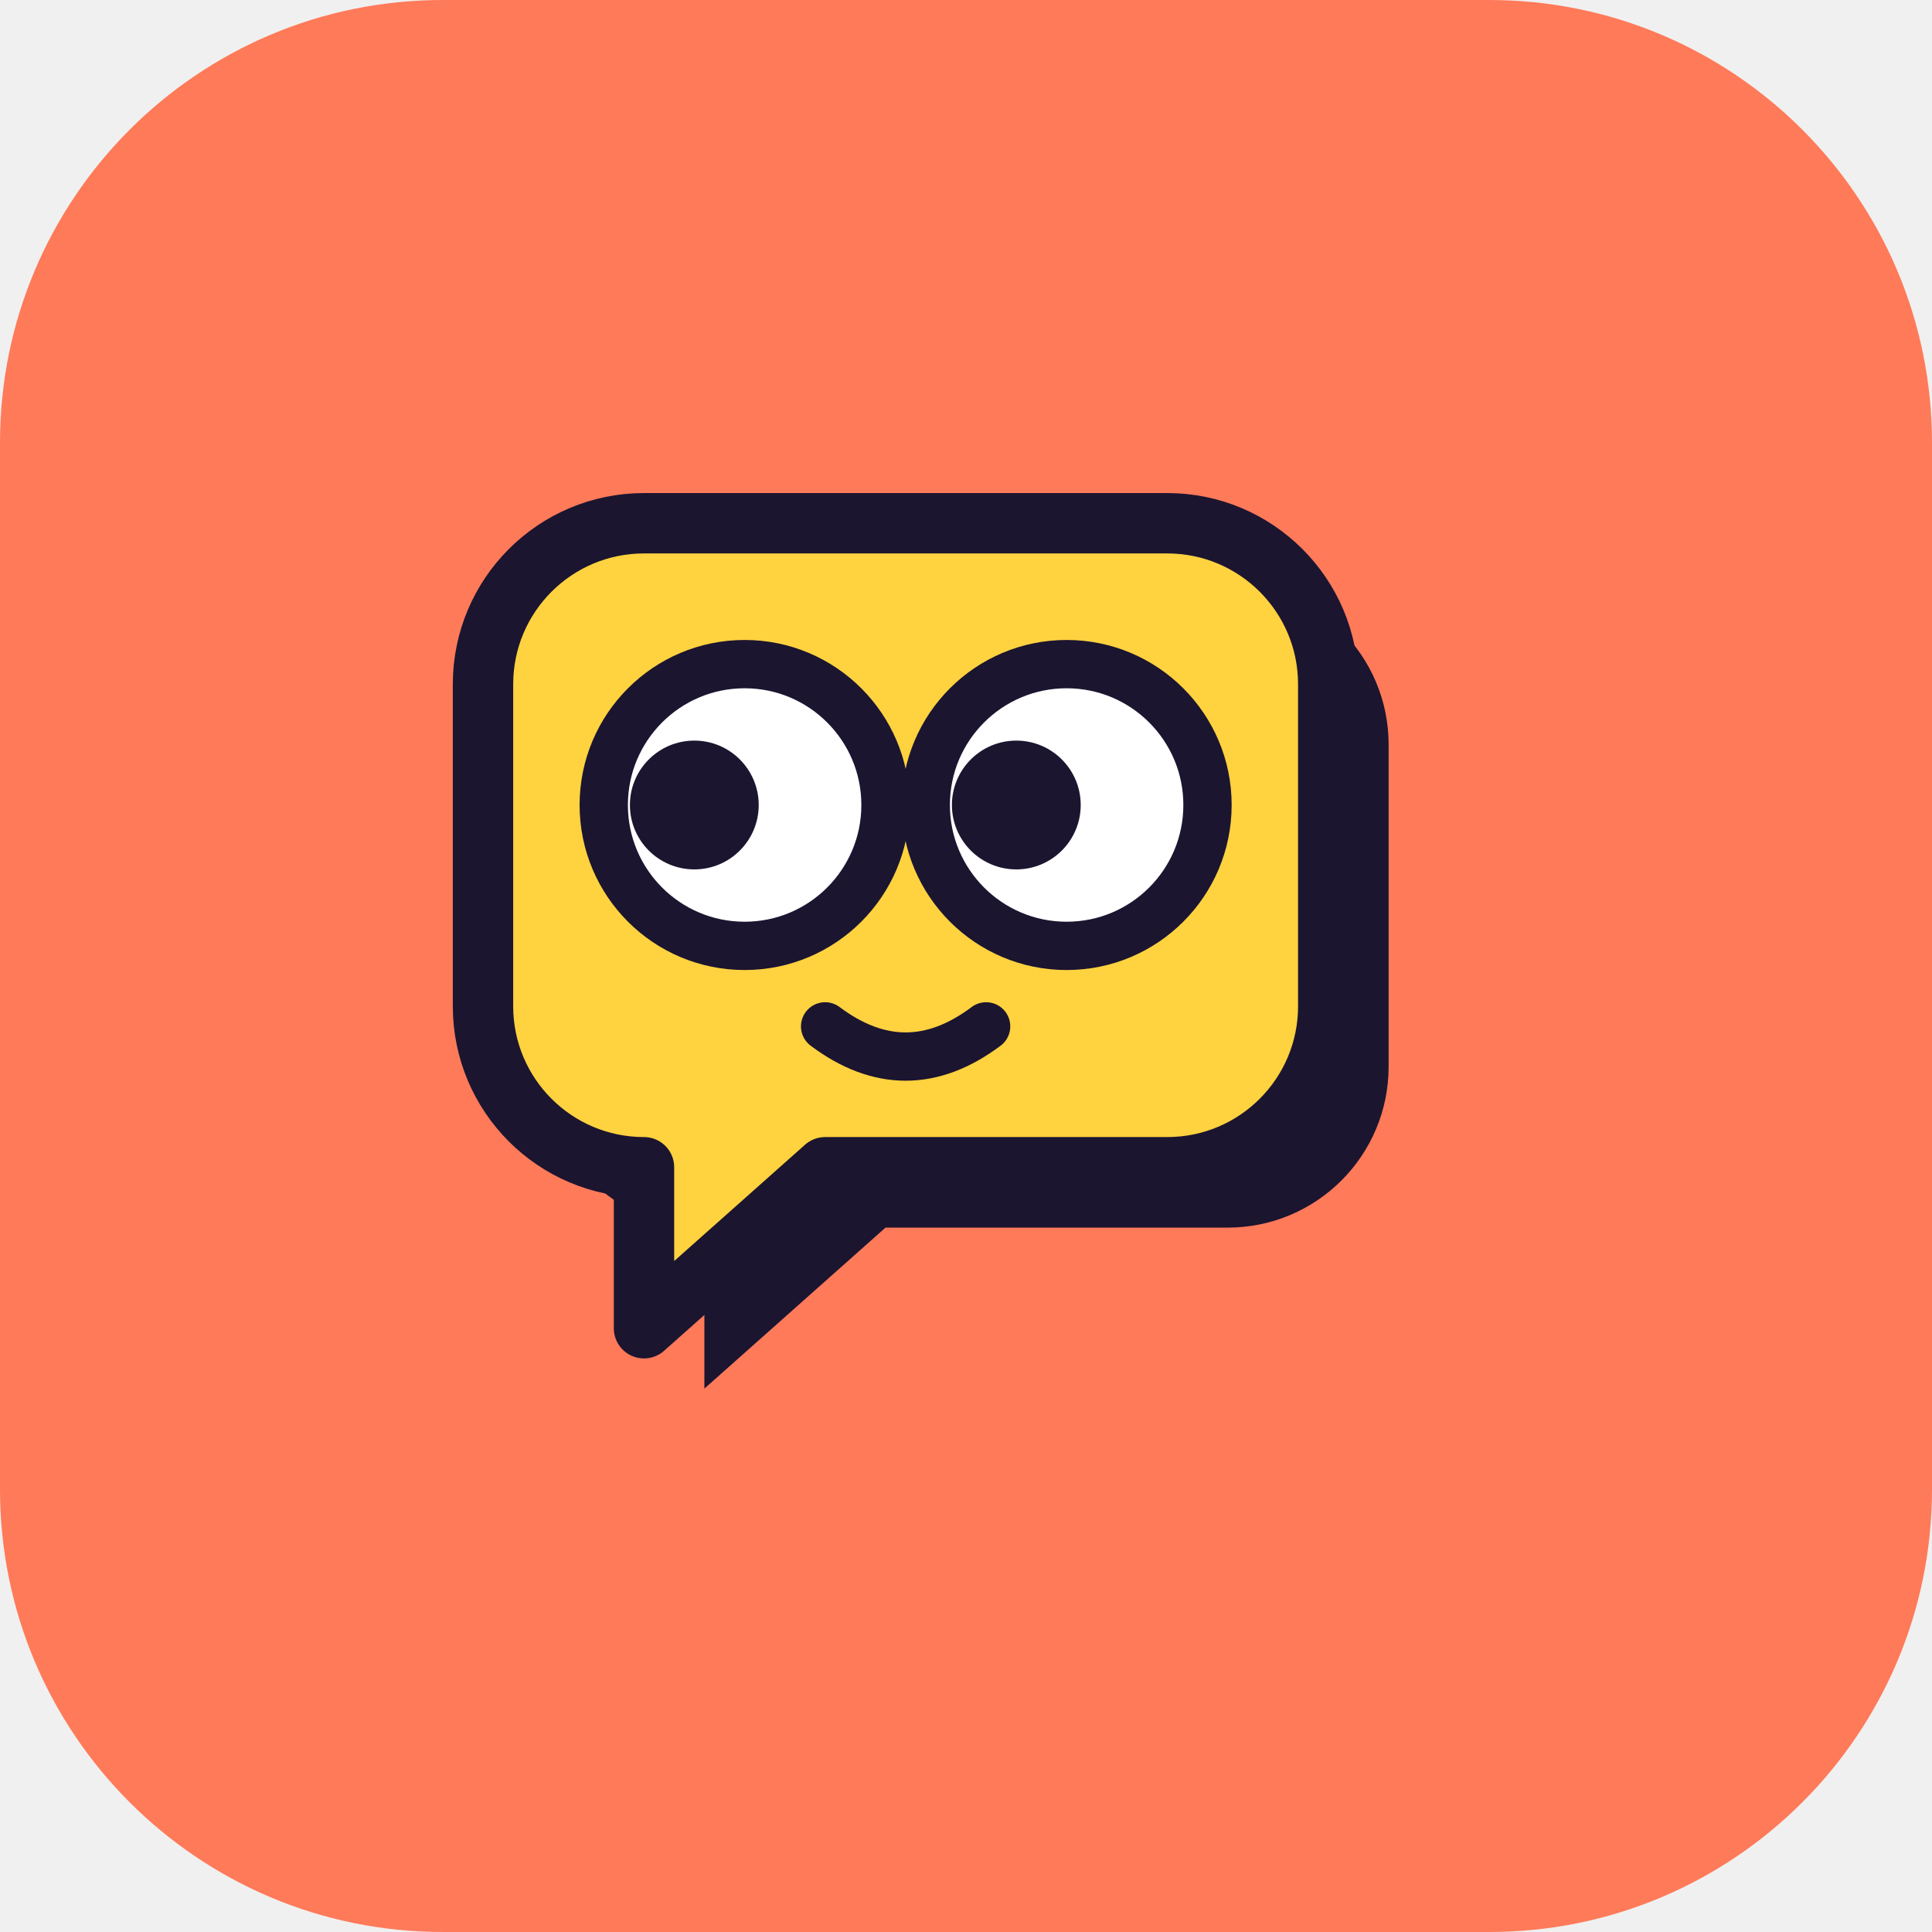
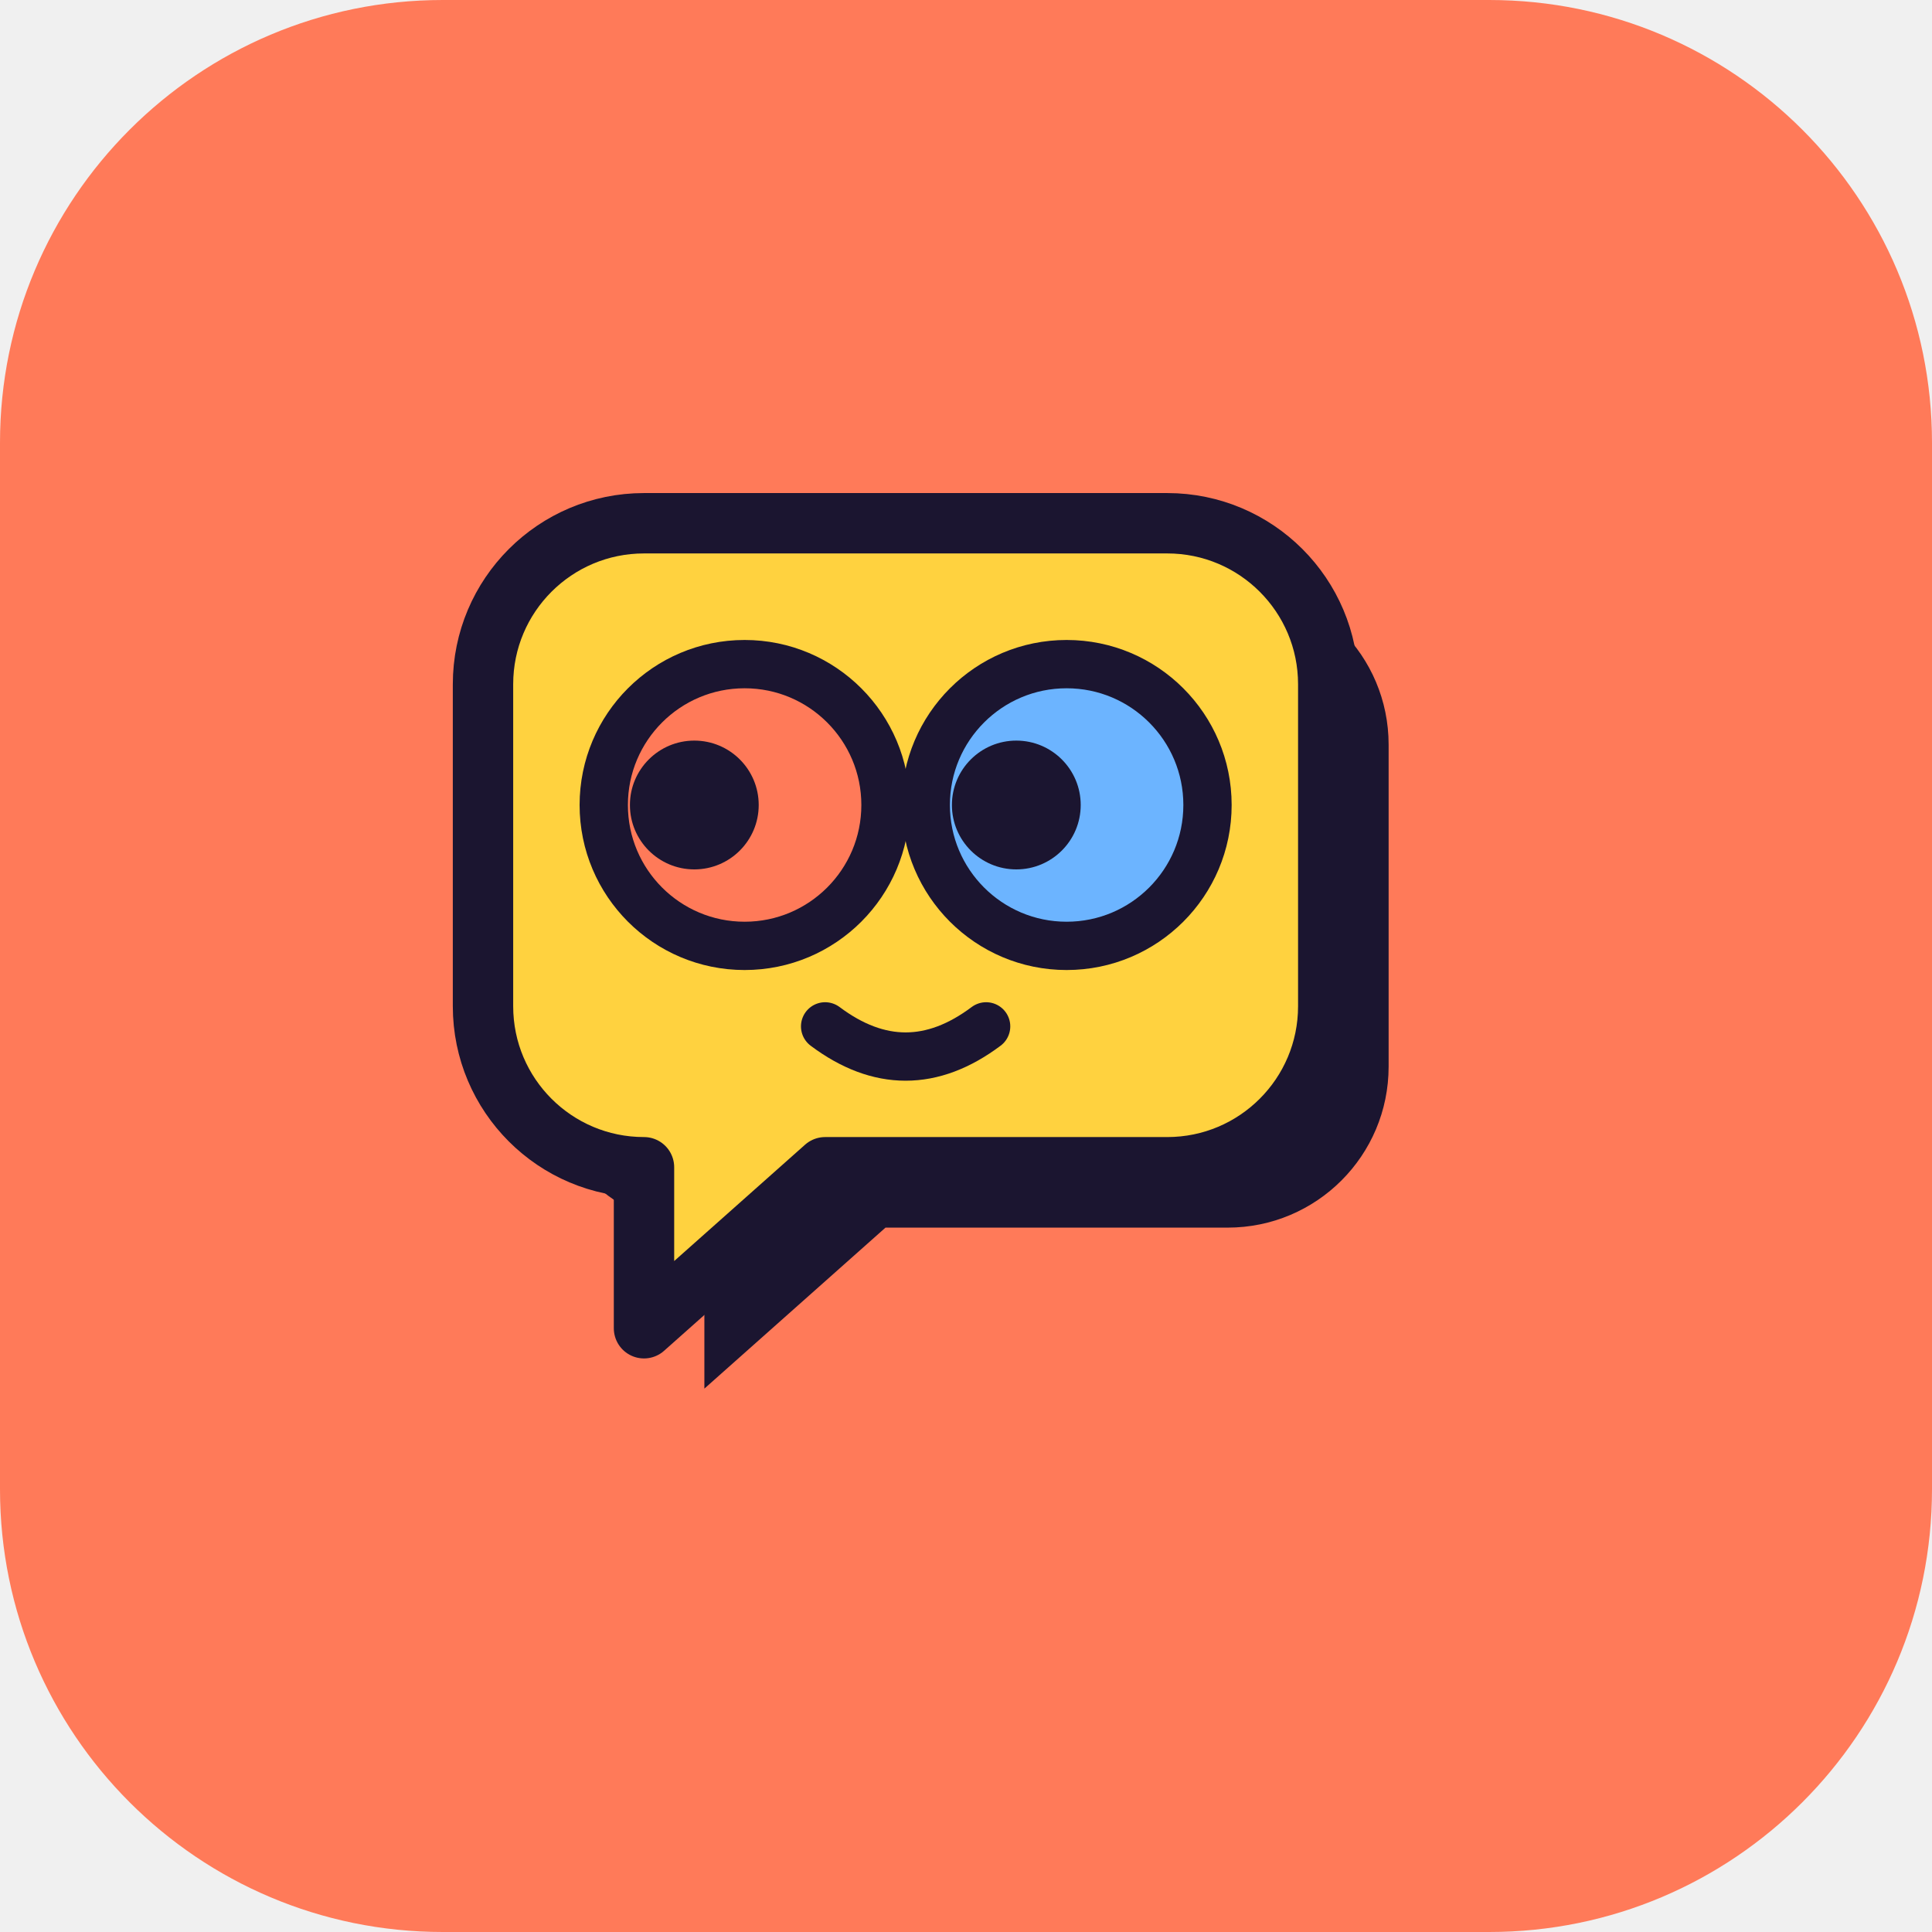
<svg xmlns="http://www.w3.org/2000/svg" viewBox="0 0 96 96">
  <rect width="96" height="96" rx="22" fill="#FF7A59" />
  <g transform="translate(20 22)">
    <path d="M12 4H38A8 8 0 0 1 46 12V28A8 8 0 0 1 38 36H21L12 44V36A8 8 0 0 1 4 28V12A8 8 0 0 1 12 4Z" transform="translate(3 3)" fill="#1B1530" />
    <path d="M12 4H38A8 8 0 0 1 46 12V28A8 8 0 0 1 38 36H21L12 44V36A8 8 0 0 1 4 28V12A8 8 0 0 1 12 4Z" fill="#FFD23F" stroke="#1B1530" stroke-width="3" stroke-linejoin="round" />
-     <circle cx="17" cy="18" r="7" fill="#FFFFFF" stroke="#1B1530" stroke-width="2.4" />
-     <circle cx="33" cy="18" r="7" fill="#FFFFFF" stroke="#1B1530" stroke-width="2.4" />
+     <circle cx="17" cy="18" r="7" fill="#FF7A59" stroke="#1B1530" stroke-width="2.4" />
+     <circle cx="33" cy="18" r="7" fill="#6CB4FF" stroke="#1B1530" stroke-width="2.4" />
    <circle cx="14.5" cy="18" r="3.2" fill="#1B1530" />
    <circle cx="30.5" cy="18" r="3.2" fill="#1B1530" />
    <path d="M21 29Q25 32 29 29" fill="none" stroke="#1B1530" stroke-width="2.4" stroke-linecap="round" />
  </g>
</svg>
